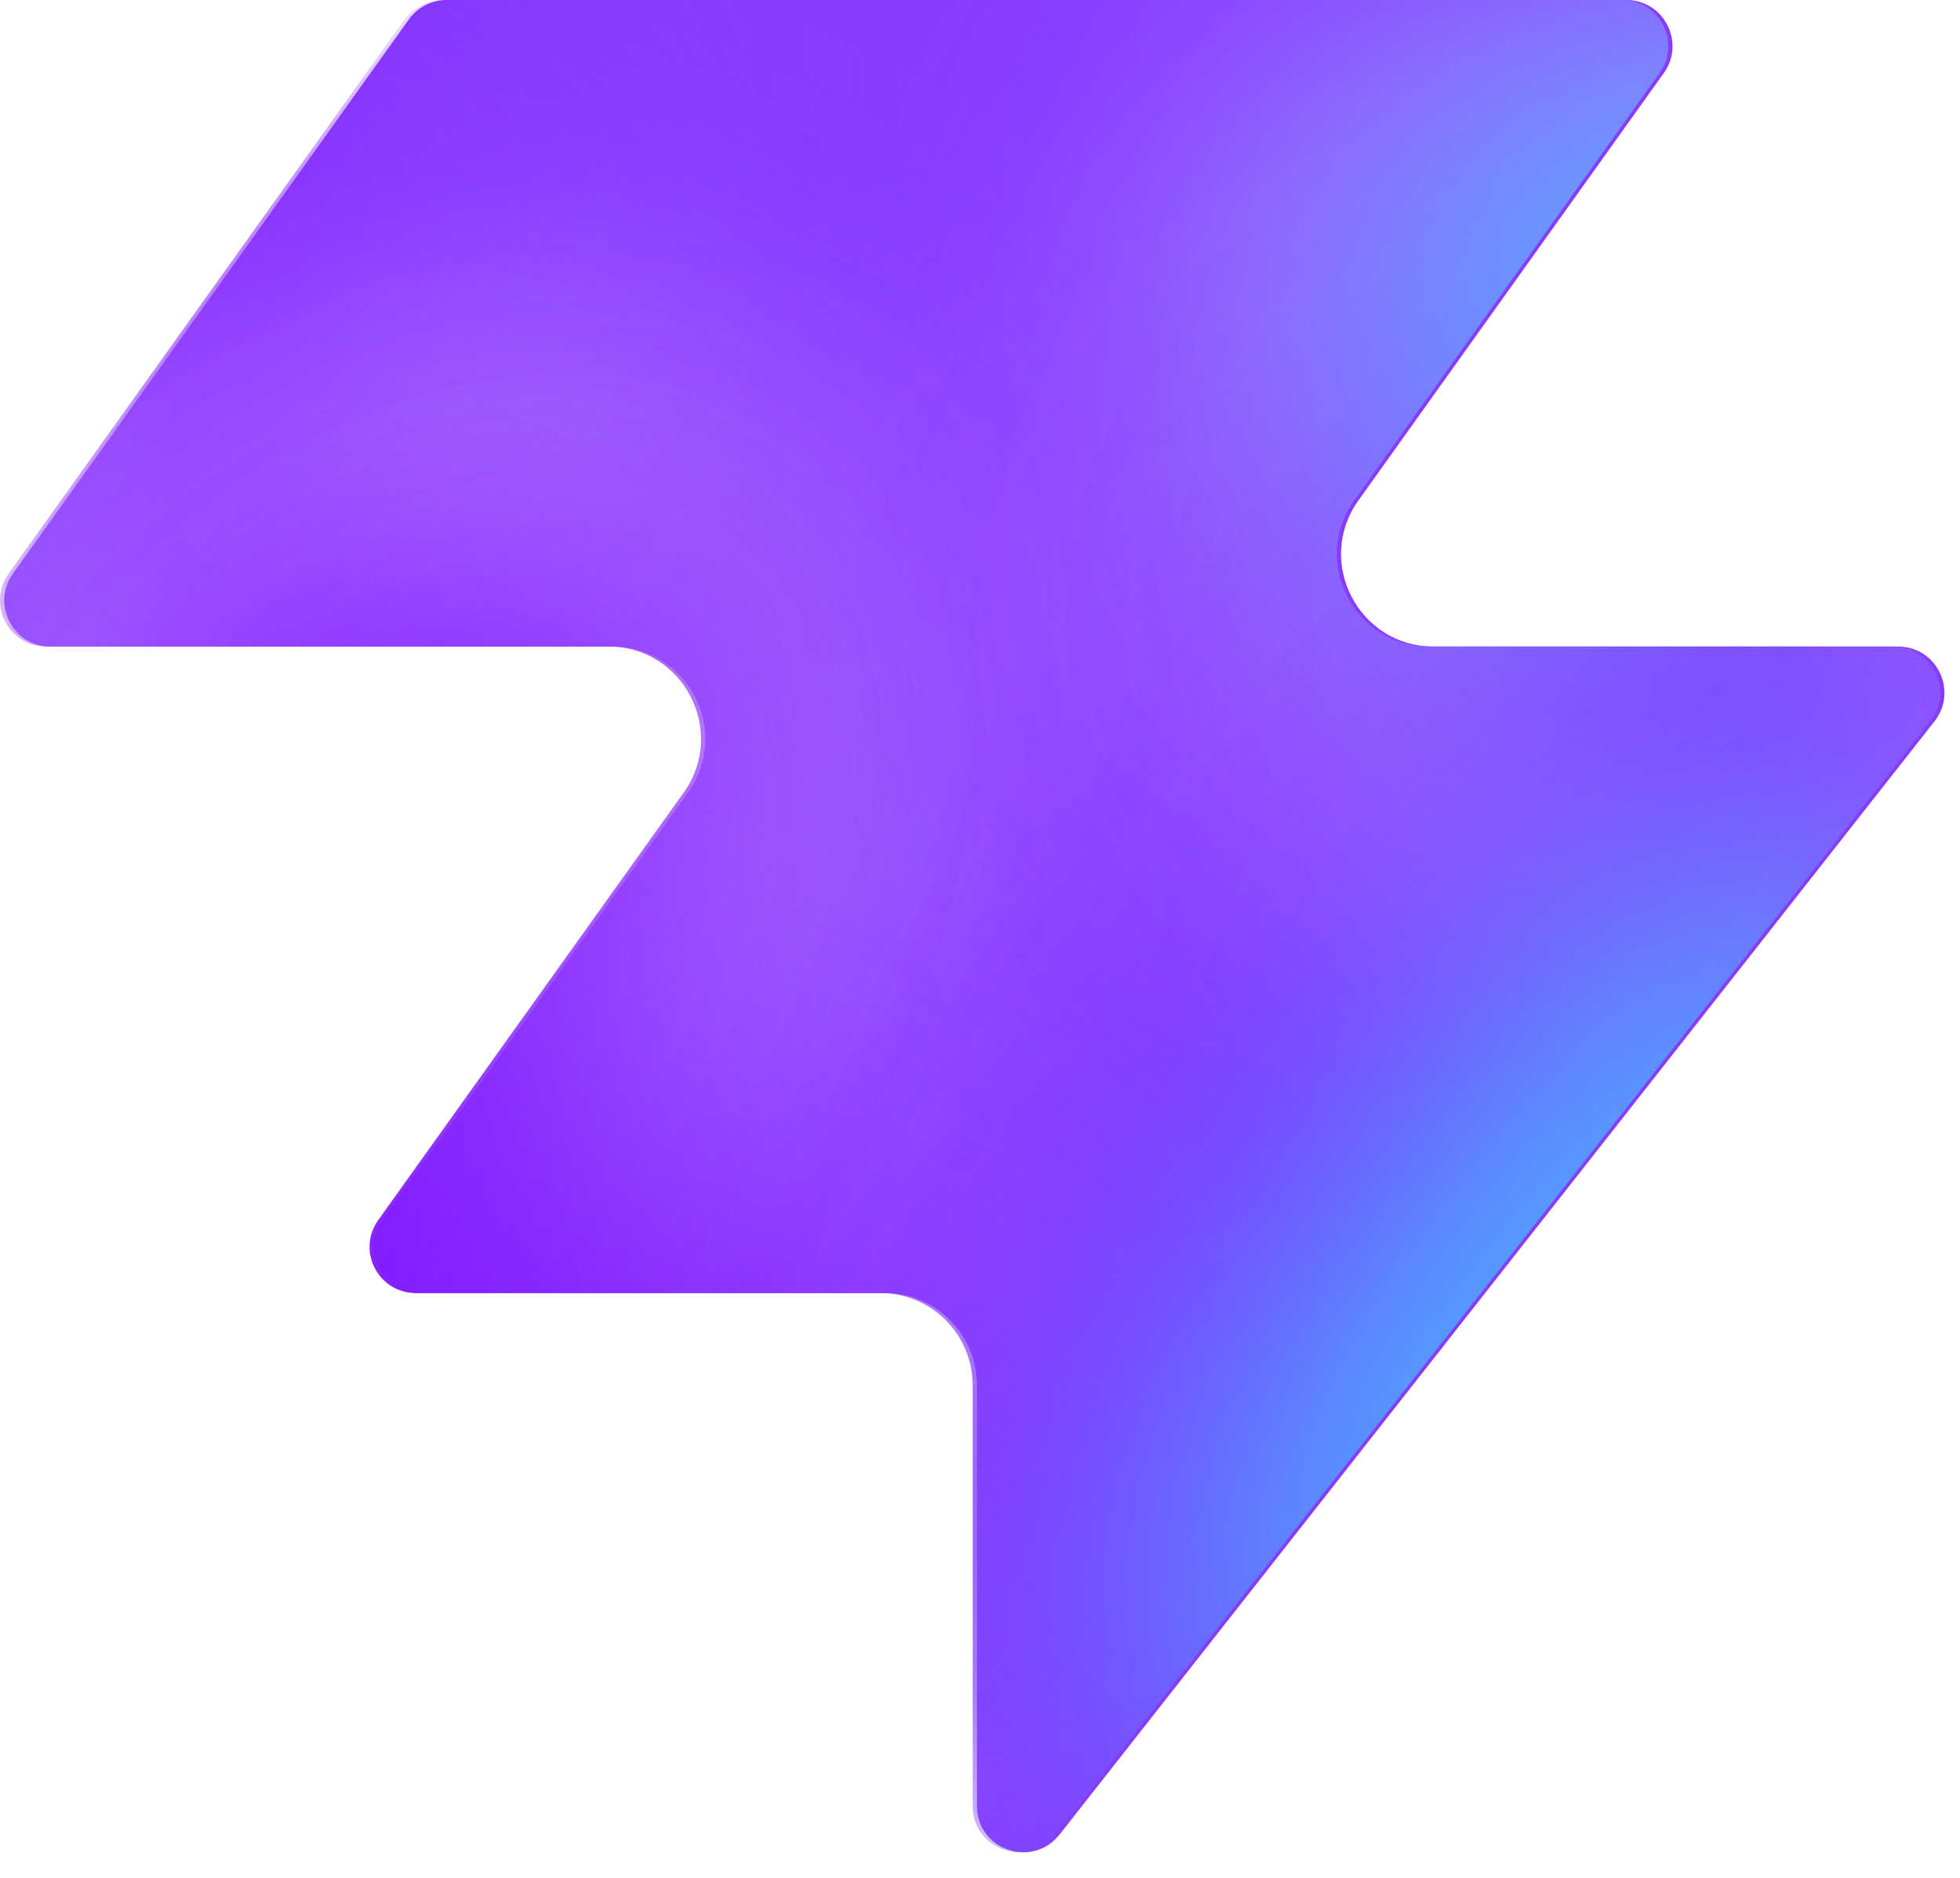
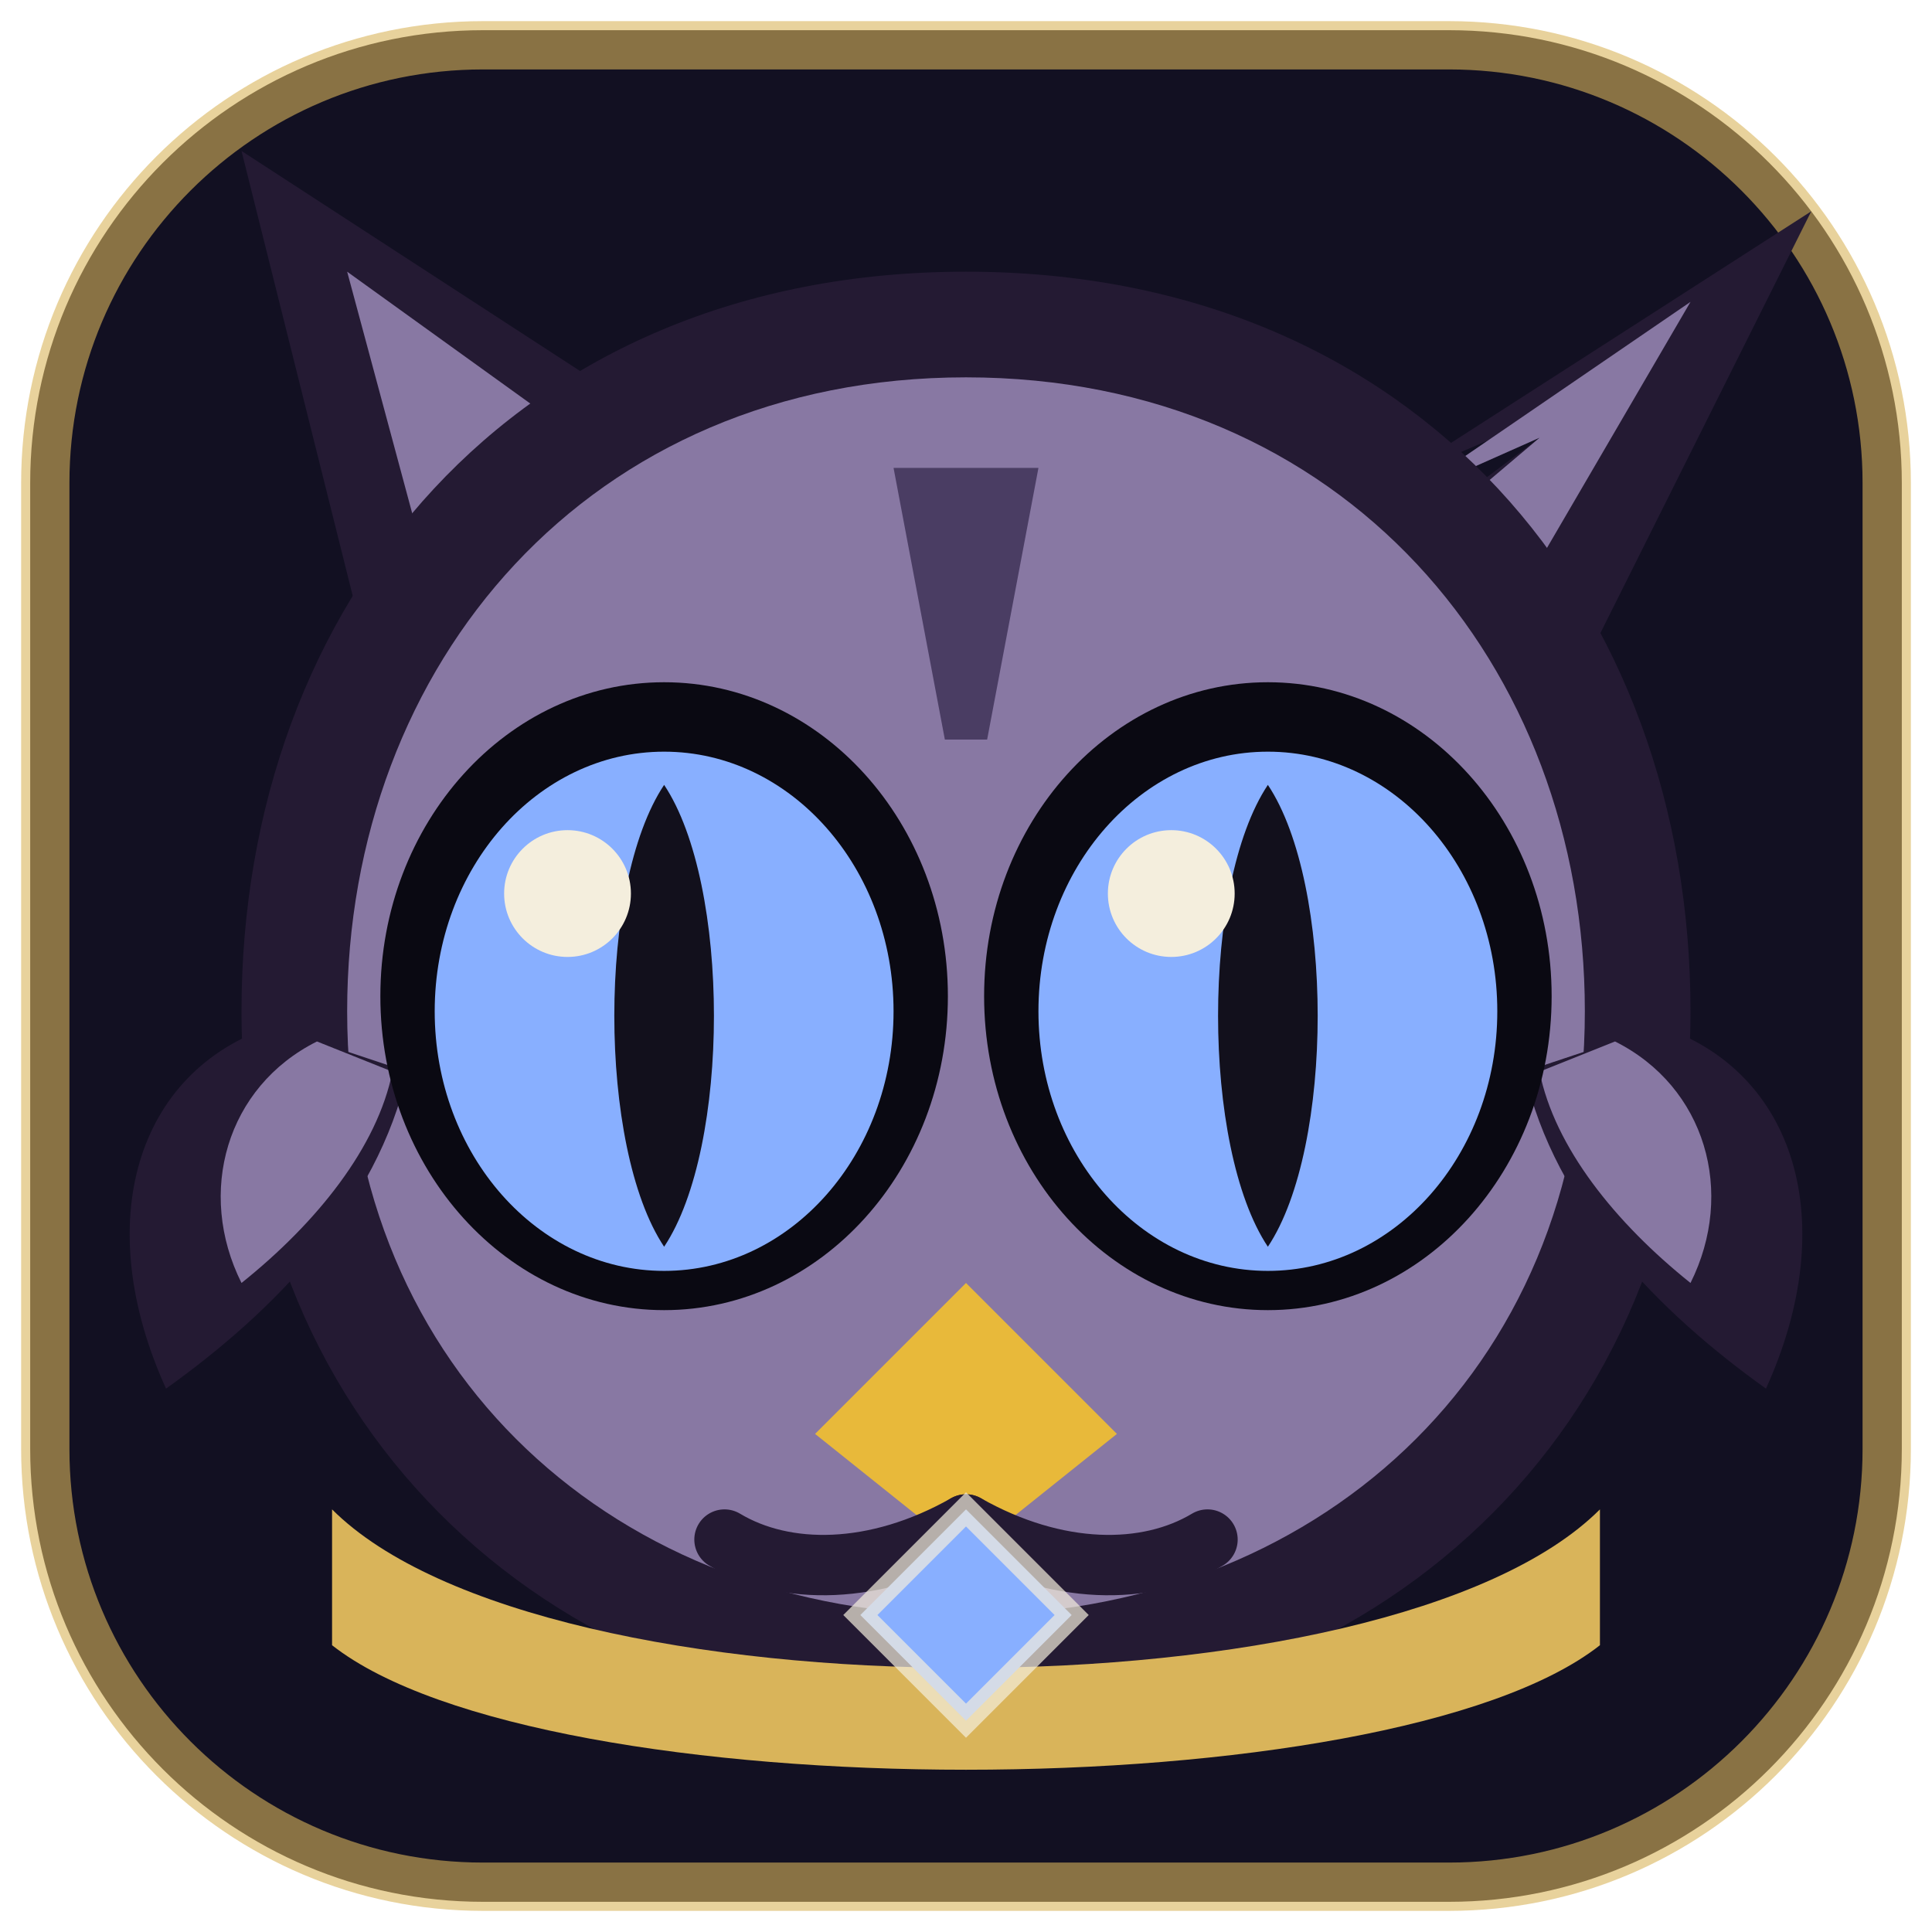
- <svg xmlns="http://www.w3.org/2000/svg" width="48" height="46" fill="none" viewBox="0 0 48 46">
-   <path fill="#863bff" d="M25.946 44.938c-.664.845-2.021.375-2.021-.698V33.937a2.26 2.26 0 0 0-2.262-2.262H10.287c-.92 0-1.456-1.04-.92-1.788l7.48-10.471c1.07-1.497 0-3.578-1.842-3.578H1.237c-.92 0-1.456-1.04-.92-1.788L10.013.474c.214-.297.556-.474.92-.474h28.894c.92 0 1.456 1.04.92 1.788l-7.48 10.471c-1.07 1.498 0 3.579 1.842 3.579h11.377c.943 0 1.473 1.088.89 1.83L25.947 44.94z" style="fill:#863bff;fill:color(display-p3 .525 .23 1);fill-opacity:1" />
-   <mask id="a" width="48" height="46" x="0" y="0" maskUnits="userSpaceOnUse" style="mask-type:alpha">
-     <path fill="#000" d="M25.842 44.938c-.664.844-2.021.375-2.021-.698V33.937a2.26 2.26 0 0 0-2.262-2.262H10.183c-.92 0-1.456-1.04-.92-1.788l7.48-10.471c1.07-1.498 0-3.579-1.842-3.579H1.133c-.92 0-1.456-1.04-.92-1.787L9.91.473c.214-.297.556-.474.92-.474h28.894c.92 0 1.456 1.04.92 1.788l-7.48 10.471c-1.07 1.498 0 3.578 1.842 3.578h11.377c.943 0 1.473 1.088.89 1.832L25.843 44.94z" style="fill:#000;fill-opacity:1" />
-   </mask>
-   <g mask="url(#a)">
-     <g filter="url(#b)">
-       <ellipse cx="5.508" cy="14.704" fill="#ede6ff" rx="5.508" ry="14.704" style="fill:#ede6ff;fill:color(display-p3 .927 .903 1);fill-opacity:1" transform="matrix(.00324 1 1 -.00324 -4.47 31.516)" />
-     </g>
-     <g filter="url(#c)">
-       <ellipse cx="10.399" cy="29.851" fill="#ede6ff" rx="10.399" ry="29.851" style="fill:#ede6ff;fill:color(display-p3 .927 .903 1);fill-opacity:1" transform="matrix(.00324 1 1 -.00324 -39.328 7.883)" />
-     </g>
-     <g filter="url(#d)">
-       <ellipse cx="5.508" cy="30.487" fill="#7e14ff" rx="5.508" ry="30.487" style="fill:#7e14ff;fill:color(display-p3 .492 .077 1);fill-opacity:1" transform="rotate(89.814 -25.913 -14.639)scale(1 -1)" />
-     </g>
-     <g filter="url(#e)">
-       <ellipse cx="5.508" cy="30.599" fill="#7e14ff" rx="5.508" ry="30.599" style="fill:#7e14ff;fill:color(display-p3 .492 .077 1);fill-opacity:1" transform="rotate(89.814 -32.644 -3.334)scale(1 -1)" />
-     </g>
-     <g filter="url(#f)">
-       <ellipse cx="5.508" cy="30.599" fill="#7e14ff" rx="5.508" ry="30.599" style="fill:#7e14ff;fill:color(display-p3 .492 .077 1);fill-opacity:1" transform="matrix(.00324 1 1 -.00324 -34.34 30.47)" />
-     </g>
-     <g filter="url(#g)">
-       <ellipse cx="14.072" cy="22.078" fill="#ede6ff" rx="14.072" ry="22.078" style="fill:#ede6ff;fill:color(display-p3 .927 .903 1);fill-opacity:1" transform="rotate(93.35 24.506 48.493)scale(-1 1)" />
-     </g>
-     <g filter="url(#h)">
-       <ellipse cx="3.47" cy="21.501" fill="#7e14ff" rx="3.47" ry="21.501" style="fill:#7e14ff;fill:color(display-p3 .492 .077 1);fill-opacity:1" transform="rotate(89.009 28.708 47.59)scale(-1 1)" />
-     </g>
-     <g filter="url(#i)">
-       <ellipse cx="3.47" cy="21.501" fill="#7e14ff" rx="3.47" ry="21.501" style="fill:#7e14ff;fill:color(display-p3 .492 .077 1);fill-opacity:1" transform="rotate(89.009 28.708 47.59)scale(-1 1)" />
-     </g>
-     <g filter="url(#j)">
-       <ellipse cx=".387" cy="8.972" fill="#7e14ff" rx="4.407" ry="29.108" style="fill:#7e14ff;fill:color(display-p3 .492 .077 1);fill-opacity:1" transform="rotate(39.51 .387 8.972)" />
-     </g>
-     <g filter="url(#k)">
-       <ellipse cx="47.523" cy="-6.092" fill="#7e14ff" rx="4.407" ry="29.108" style="fill:#7e14ff;fill:color(display-p3 .492 .077 1);fill-opacity:1" transform="rotate(37.892 47.523 -6.092)" />
-     </g>
-     <g filter="url(#l)">
-       <ellipse cx="41.412" cy="6.333" fill="#47bfff" rx="5.971" ry="9.665" style="fill:#47bfff;fill:color(display-p3 .28 .748 1);fill-opacity:1" transform="rotate(37.892 41.412 6.333)" />
-     </g>
-     <g filter="url(#m)">
-       <ellipse cx="-1.879" cy="38.332" fill="#7e14ff" rx="4.407" ry="29.108" style="fill:#7e14ff;fill:color(display-p3 .492 .077 1);fill-opacity:1" transform="rotate(37.892 -1.88 38.332)" />
-     </g>
-     <g filter="url(#n)">
-       <ellipse cx="-1.879" cy="38.332" fill="#7e14ff" rx="4.407" ry="29.108" style="fill:#7e14ff;fill:color(display-p3 .492 .077 1);fill-opacity:1" transform="rotate(37.892 -1.88 38.332)" />
-     </g>
-     <g filter="url(#o)">
-       <ellipse cx="35.651" cy="29.907" fill="#7e14ff" rx="4.407" ry="29.108" style="fill:#7e14ff;fill:color(display-p3 .492 .077 1);fill-opacity:1" transform="rotate(37.892 35.651 29.907)" />
-     </g>
-     <g filter="url(#p)">
-       <ellipse cx="38.418" cy="32.4" fill="#47bfff" rx="5.971" ry="15.297" style="fill:#47bfff;fill:color(display-p3 .28 .748 1);fill-opacity:1" transform="rotate(37.892 38.418 32.4)" />
-     </g>
-   </g>
-   <defs>
-     <filter id="b" width="60.045" height="41.654" x="-19.77" y="16.149" color-interpolation-filters="sRGB" filterUnits="userSpaceOnUse">
-       <feFlood flood-opacity="0" result="BackgroundImageFix" />
-       <feBlend in="SourceGraphic" in2="BackgroundImageFix" result="shape" />
-       <feGaussianBlur result="effect1_foregroundBlur_2002_17158" stdDeviation="7.659" />
-     </filter>
-     <filter id="c" width="90.34" height="51.437" x="-54.613" y="-7.533" color-interpolation-filters="sRGB" filterUnits="userSpaceOnUse">
-       <feFlood flood-opacity="0" result="BackgroundImageFix" />
-       <feBlend in="SourceGraphic" in2="BackgroundImageFix" result="shape" />
-       <feGaussianBlur result="effect1_foregroundBlur_2002_17158" stdDeviation="7.659" />
-     </filter>
-     <filter id="d" width="79.355" height="29.4" x="-49.64" y="2.03" color-interpolation-filters="sRGB" filterUnits="userSpaceOnUse">
-       <feFlood flood-opacity="0" result="BackgroundImageFix" />
-       <feBlend in="SourceGraphic" in2="BackgroundImageFix" result="shape" />
-       <feGaussianBlur result="effect1_foregroundBlur_2002_17158" stdDeviation="4.596" />
-     </filter>
-     <filter id="e" width="79.579" height="29.4" x="-45.045" y="20.029" color-interpolation-filters="sRGB" filterUnits="userSpaceOnUse">
-       <feFlood flood-opacity="0" result="BackgroundImageFix" />
-       <feBlend in="SourceGraphic" in2="BackgroundImageFix" result="shape" />
-       <feGaussianBlur result="effect1_foregroundBlur_2002_17158" stdDeviation="4.596" />
-     </filter>
-     <filter id="f" width="79.579" height="29.4" x="-43.513" y="21.178" color-interpolation-filters="sRGB" filterUnits="userSpaceOnUse">
-       <feFlood flood-opacity="0" result="BackgroundImageFix" />
-       <feBlend in="SourceGraphic" in2="BackgroundImageFix" result="shape" />
-       <feGaussianBlur result="effect1_foregroundBlur_2002_17158" stdDeviation="4.596" />
-     </filter>
-     <filter id="g" width="74.749" height="58.852" x="15.756" y="-17.901" color-interpolation-filters="sRGB" filterUnits="userSpaceOnUse">
-       <feFlood flood-opacity="0" result="BackgroundImageFix" />
-       <feBlend in="SourceGraphic" in2="BackgroundImageFix" result="shape" />
-       <feGaussianBlur result="effect1_foregroundBlur_2002_17158" stdDeviation="7.659" />
-     </filter>
-     <filter id="h" width="61.377" height="25.362" x="23.548" y="2.284" color-interpolation-filters="sRGB" filterUnits="userSpaceOnUse">
-       <feFlood flood-opacity="0" result="BackgroundImageFix" />
-       <feBlend in="SourceGraphic" in2="BackgroundImageFix" result="shape" />
-       <feGaussianBlur result="effect1_foregroundBlur_2002_17158" stdDeviation="4.596" />
-     </filter>
-     <filter id="i" width="61.377" height="25.362" x="23.548" y="2.284" color-interpolation-filters="sRGB" filterUnits="userSpaceOnUse">
-       <feFlood flood-opacity="0" result="BackgroundImageFix" />
-       <feBlend in="SourceGraphic" in2="BackgroundImageFix" result="shape" />
-       <feGaussianBlur result="effect1_foregroundBlur_2002_17158" stdDeviation="4.596" />
-     </filter>
-     <filter id="j" width="56.045" height="63.649" x="-27.636" y="-22.853" color-interpolation-filters="sRGB" filterUnits="userSpaceOnUse">
-       <feFlood flood-opacity="0" result="BackgroundImageFix" />
-       <feBlend in="SourceGraphic" in2="BackgroundImageFix" result="shape" />
-       <feGaussianBlur result="effect1_foregroundBlur_2002_17158" stdDeviation="4.596" />
-     </filter>
-     <filter id="k" width="54.814" height="64.646" x="20.116" y="-38.415" color-interpolation-filters="sRGB" filterUnits="userSpaceOnUse">
-       <feFlood flood-opacity="0" result="BackgroundImageFix" />
-       <feBlend in="SourceGraphic" in2="BackgroundImageFix" result="shape" />
-       <feGaussianBlur result="effect1_foregroundBlur_2002_17158" stdDeviation="4.596" />
-     </filter>
-     <filter id="l" width="33.541" height="35.313" x="24.641" y="-11.323" color-interpolation-filters="sRGB" filterUnits="userSpaceOnUse">
-       <feFlood flood-opacity="0" result="BackgroundImageFix" />
-       <feBlend in="SourceGraphic" in2="BackgroundImageFix" result="shape" />
-       <feGaussianBlur result="effect1_foregroundBlur_2002_17158" stdDeviation="4.596" />
-     </filter>
-     <filter id="m" width="54.814" height="64.646" x="-29.286" y="6.009" color-interpolation-filters="sRGB" filterUnits="userSpaceOnUse">
-       <feFlood flood-opacity="0" result="BackgroundImageFix" />
-       <feBlend in="SourceGraphic" in2="BackgroundImageFix" result="shape" />
-       <feGaussianBlur result="effect1_foregroundBlur_2002_17158" stdDeviation="4.596" />
-     </filter>
-     <filter id="n" width="54.814" height="64.646" x="-29.286" y="6.009" color-interpolation-filters="sRGB" filterUnits="userSpaceOnUse">
-       <feFlood flood-opacity="0" result="BackgroundImageFix" />
-       <feBlend in="SourceGraphic" in2="BackgroundImageFix" result="shape" />
-       <feGaussianBlur result="effect1_foregroundBlur_2002_17158" stdDeviation="4.596" />
-     </filter>
-     <filter id="o" width="54.814" height="64.646" x="8.244" y="-2.416" color-interpolation-filters="sRGB" filterUnits="userSpaceOnUse">
-       <feFlood flood-opacity="0" result="BackgroundImageFix" />
-       <feBlend in="SourceGraphic" in2="BackgroundImageFix" result="shape" />
-       <feGaussianBlur result="effect1_foregroundBlur_2002_17158" stdDeviation="4.596" />
-     </filter>
-     <filter id="p" width="39.409" height="43.623" x="18.713" y="10.588" color-interpolation-filters="sRGB" filterUnits="userSpaceOnUse">
-       <feFlood flood-opacity="0" result="BackgroundImageFix" />
-       <feBlend in="SourceGraphic" in2="BackgroundImageFix" result="shape" />
-       <feGaussianBlur result="effect1_foregroundBlur_2002_17158" stdDeviation="4.596" />
-     </filter>
-   </defs>
+ <svg xmlns="http://www.w3.org/2000/svg" viewBox="0 0 64 64">
+   <rect x="1" y="1" width="62" height="62" rx="15" fill="#121022" />
+   <rect x="1.5" y="1.5" width="61" height="61" rx="14.5" fill="none" stroke="#d9b45a" stroke-width="1.6" opacity="0.6" />
+   <path d="M13 25 L8 5 L28 18 Z" fill="#241a33" />
+   <path d="M15 22 L11.5 9 L24 18 Z" fill="#8878a3" />
+   <path d="M51 25 L60 7 L46 16 L53 13 L45 19 Z" fill="#241a33" />
+   <path d="M49 22 L56 10 L46.5 16.5 L51 14.5 L44.5 20 Z" fill="#8878a3" />
+   <path d="M32 9            C17 9 8 20 8 33.5            C8 47.5 18.5 57 32 57            C45.5 57 56 47.5 56 33.5            C56 20 47 9 32 9 Z" fill="#241a33" />
+   <path d="M32 12.5            C19.5 12.5 11.5 22 11.5 33.5            C11.5 45.5 20.5 53.5 32 53.5            C43.5 53.5 52.5 45.5 52.5 33.5            C52.5 22 44.5 12.5 32 12.5 Z" fill="#8878a3" />
+   <path d="M9 34 C4.5 35.5 3 40.5 5.5 46 C9 43.5 12.5 40 13.5 35.5 Z" fill="#241a33" />
+   <path d="M10.5 34.5 C7.5 36 6.5 39.5 8 42.5 C10.5 40.5 12.5 38 13 35.5 Z" fill="#8878a3" />
+   <path d="M55 34 C59.5 35.5 61 40.5 58.5 46 C55 43.5 51.5 40 50.5 35.5 Z" fill="#241a33" />
+   <path d="M53.5 34.5 C56.5 36 57.5 39.5 56 42.5 C53.5 40.5 51.5 38 51 35.5 Z" fill="#8878a3" />
+   <path d="M29.6 15.5 L34.4 15.5 L32.7 24.5 L31.3 24.5 Z" fill="#4a3d63" />
+   <ellipse cx="22" cy="33" rx="9.4" ry="10.4" fill="#0a0912" />
+   <ellipse cx="42" cy="33" rx="9.4" ry="10.4" fill="#0a0912" />
+   <ellipse cx="22" cy="33.5" rx="7.6" ry="8.6" fill="#88afff" />
+   <ellipse cx="42" cy="33.5" rx="7.6" ry="8.6" fill="#88afff" />
+   <path d="M22 26 C19.8 29.3 19.8 38 22 41.3 C24.2 38 24.2 29.3 22 26 Z" fill="#12101c" />
+   <path d="M42 26 C39.8 29.3 39.8 38 42 41.3 C44.2 38 44.2 29.3 42 26 Z" fill="#12101c" />
+   <circle cx="18.8" cy="29.6" r="2.1" fill="#f4eedd" />
+   <circle cx="38.8" cy="29.6" r="2.1" fill="#f4eedd" />
+   <path d="M32 42.5 L37 47.5 L32 51.5 L27 47.5 Z" fill="#e8b93a" />
+   <path d="M32 50.5 C29 52.2 26 52.2 24 51" stroke="#241a33" stroke-width="2" fill="none" stroke-linecap="round" />
+   <path d="M32 50.5 C35 52.2 38 52.2 40 51" stroke="#241a33" stroke-width="2" fill="none" stroke-linecap="round" />
+   <path d="M11 50 C18 57 46 57 53 50 L53 54.5 C46 60 18 60 11 54.5 Z" fill="#d9b45a" />
+   <path d="M28.5 53.5 L32 50 L35.5 53.5 L32 57 Z" fill="#88afff" />
+   <path d="M28.5 53.5 L32 50 L35.5 53.5 L32 57 Z" fill="none" stroke="#f4eedd" stroke-width="0.8" opacity="0.7" />
</svg>
